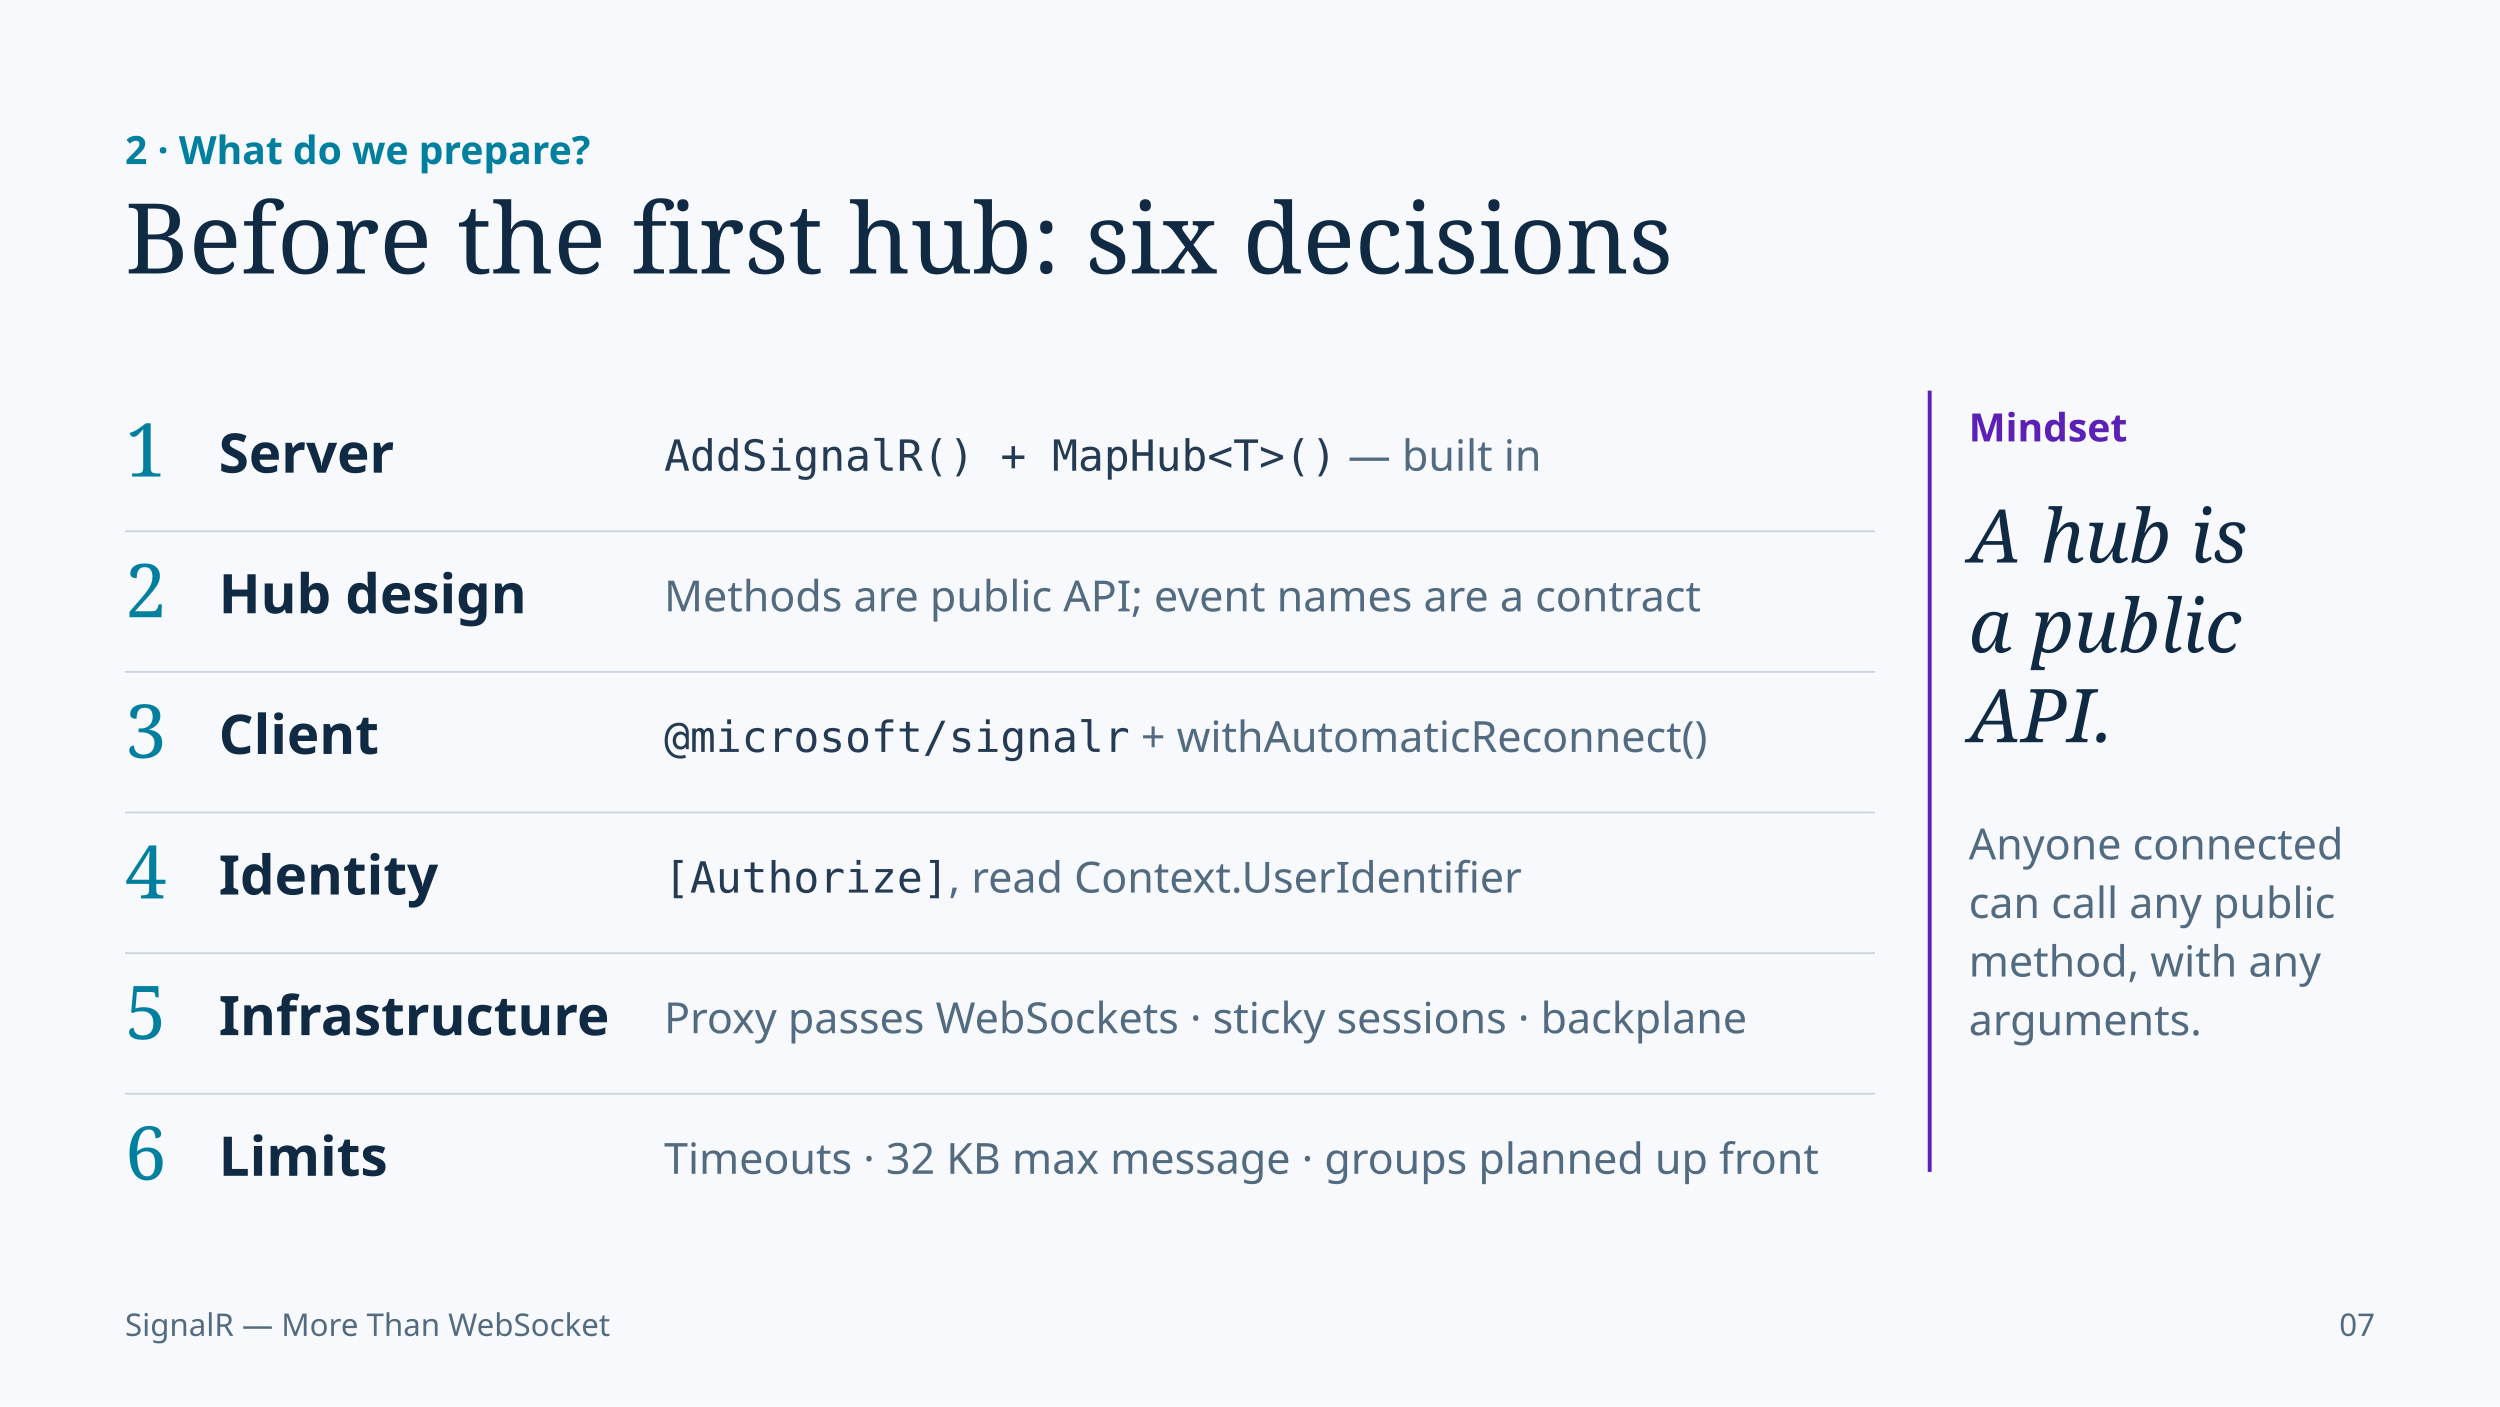
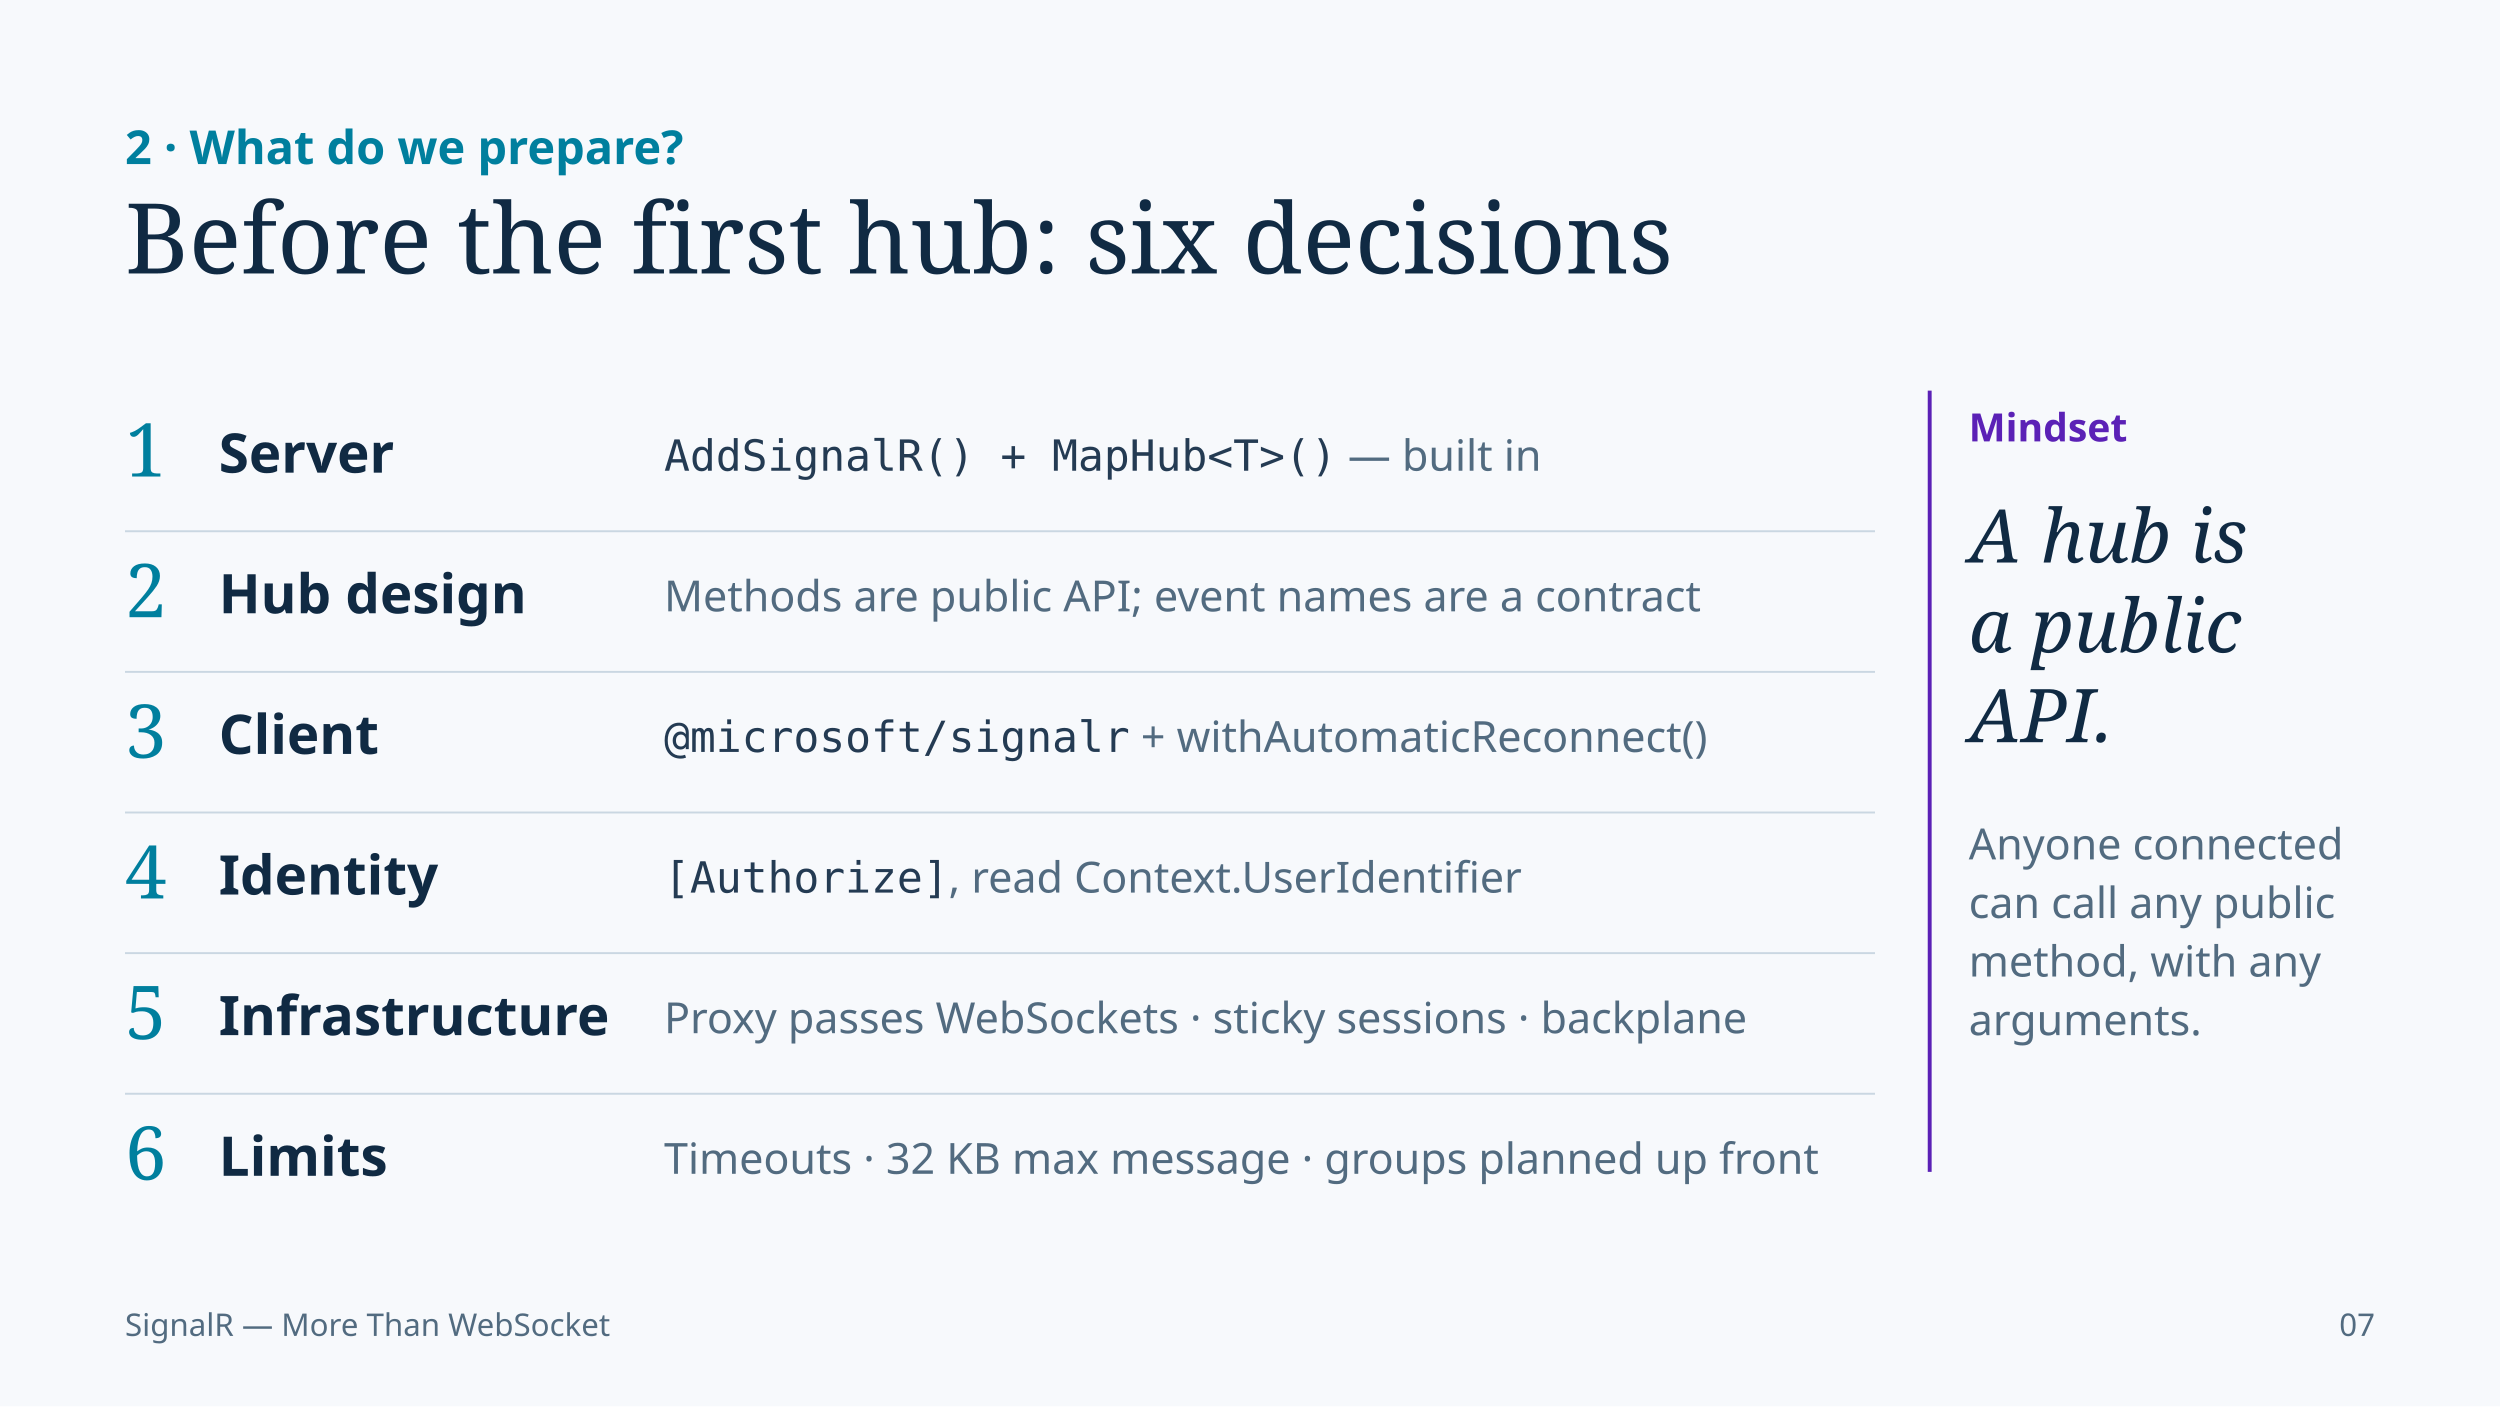
<svg xmlns="http://www.w3.org/2000/svg" viewBox="0 0 1280 720" data-pptx-page-role="content" font-family="Segoe UI, sans-serif">
  <rect id="bg" data-pptx-role="background" x="0" y="0" width="1280" height="720" fill="#F7F9FC" />
  <g id="header" data-pptx-bounds="64 60 1152 108">
-     <text x="64" y="84" font-size="20" font-weight="600" fill="#007F9E">2 · What do we prepare?</text>
+     <text x="64" y="84" font-size="24" font-weight="600" fill="#007F9E">2 · What do we prepare?</text>
    <text x="64" y="140" font-family="Cambria, serif" font-size="50" fill="#102A43">Before the first hub: six decisions</text>
  </g>
  <g id="steps" data-pptx-bounds="64 192 900 448">
    <g font-family="Cambria, serif" font-size="38" fill="#007F9E">
      <text x="64" y="244">1</text>
      <text x="64" y="316">2</text>
      <text x="64" y="388">3</text>
      <text x="64" y="460">4</text>
      <text x="64" y="532">5</text>
      <text x="64" y="604">6</text>
    </g>
    <g font-size="28" font-weight="bold" fill="#102A43">
      <text x="112" y="242">Server</text>
      <text x="112" y="314">Hub design</text>
      <text x="112" y="386">Client</text>
      <text x="112" y="458">Identity</text>
      <text x="112" y="530">Infrastructure</text>
      <text x="112" y="602">Limits</text>
    </g>
    <g font-size="22" fill="#526B80">
      <text x="340" y="241">
        <tspan font-family="Consolas, monospace" fill="#243B53">AddSignalR() + MapHub&lt;T&gt;()</tspan> — built in</text>
      <text x="340" y="313">Methods are public API; event names are a contract</text>
      <text x="340" y="385">
        <tspan font-family="Consolas, monospace" fill="#243B53">@microsoft/signalr</tspan> + withAutomaticReconnect()</text>
      <text x="340" y="457">
        <tspan font-family="Consolas, monospace" fill="#243B53">[Authorize]</tspan>, read Context.UserIdentifier</text>
      <text x="340" y="529">Proxy passes WebSockets · sticky sessions · backplane</text>
      <text x="340" y="601">Timeouts · 32 KB max message · groups planned up front</text>
    </g>
    <g stroke="#CAD7E2" stroke-width="1">
      <line x1="64" y1="272" x2="960" y2="272" />
      <line x1="64" y1="344" x2="960" y2="344" />
      <line x1="64" y1="416" x2="960" y2="416" />
      <line x1="64" y1="488" x2="960" y2="488" />
      <line x1="64" y1="560" x2="960" y2="560" />
    </g>
  </g>
  <g id="pull-quote" data-pptx-bounds="984 192 232 420">
    <line x1="988" y1="200" x2="988" y2="600" stroke="#5B21B6" stroke-width="2" />
    <text x="1008" y="226" font-size="20" font-weight="600" fill="#5B21B6">Mindset</text>
    <text x="1008" y="288" font-family="Cambria, serif" font-size="38" font-style="italic" fill="#102A43">A hub is<tspan x="1008" dy="46">a public</tspan>
      <tspan x="1008" dy="46">API.</tspan>
    </text>
    <text x="1008" y="440" font-size="22" fill="#526B80">Anyone connected<tspan x="1008" dy="30">can call any public</tspan>
      <tspan x="1008" dy="30">method, with any</tspan>
      <tspan x="1008" dy="30">arguments.</tspan>
    </text>
  </g>
  <g id="footer" data-pptx-role="footer" data-pptx-bounds="64 664 1152 30" font-size="16" fill="#526B80">
    <text x="64" y="684">SignalR — More Than WebSocket</text>
    <text x="1216" y="684" text-anchor="end">07</text>
  </g>
</svg>
